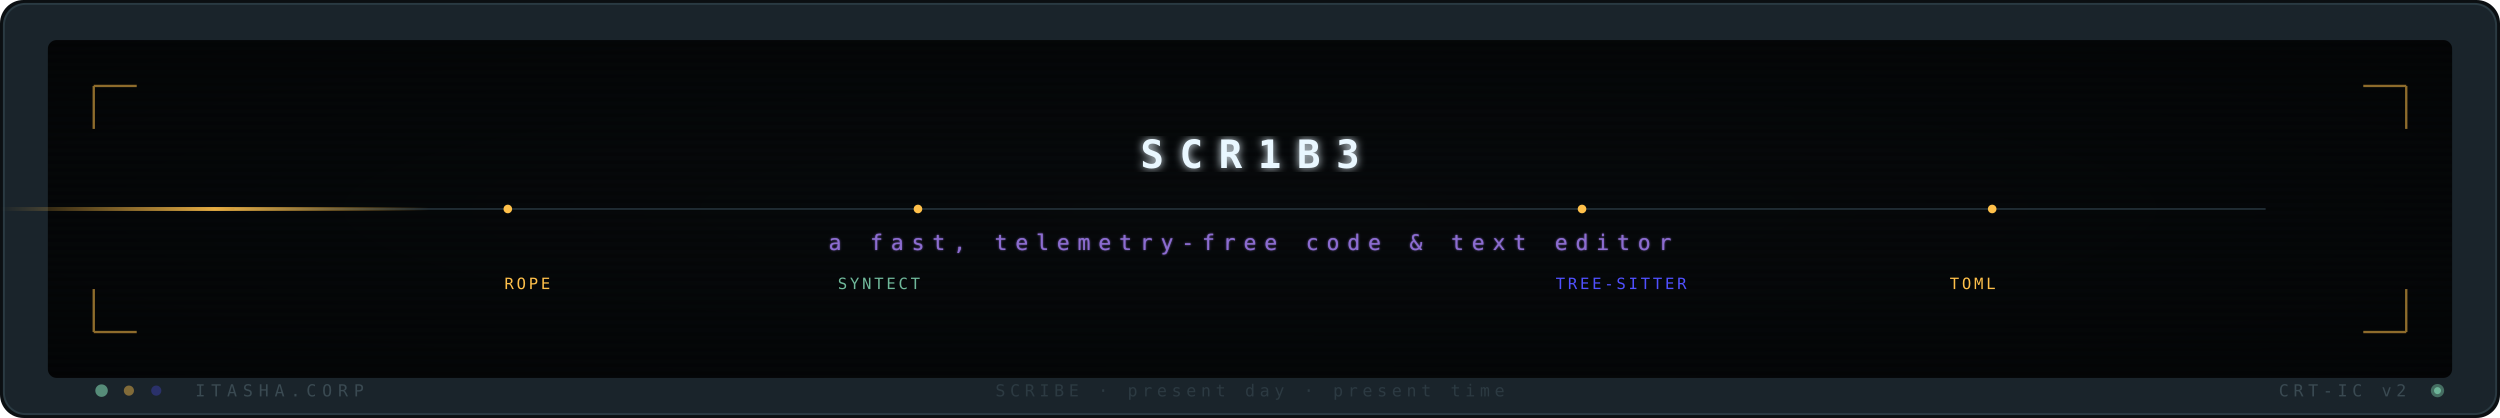
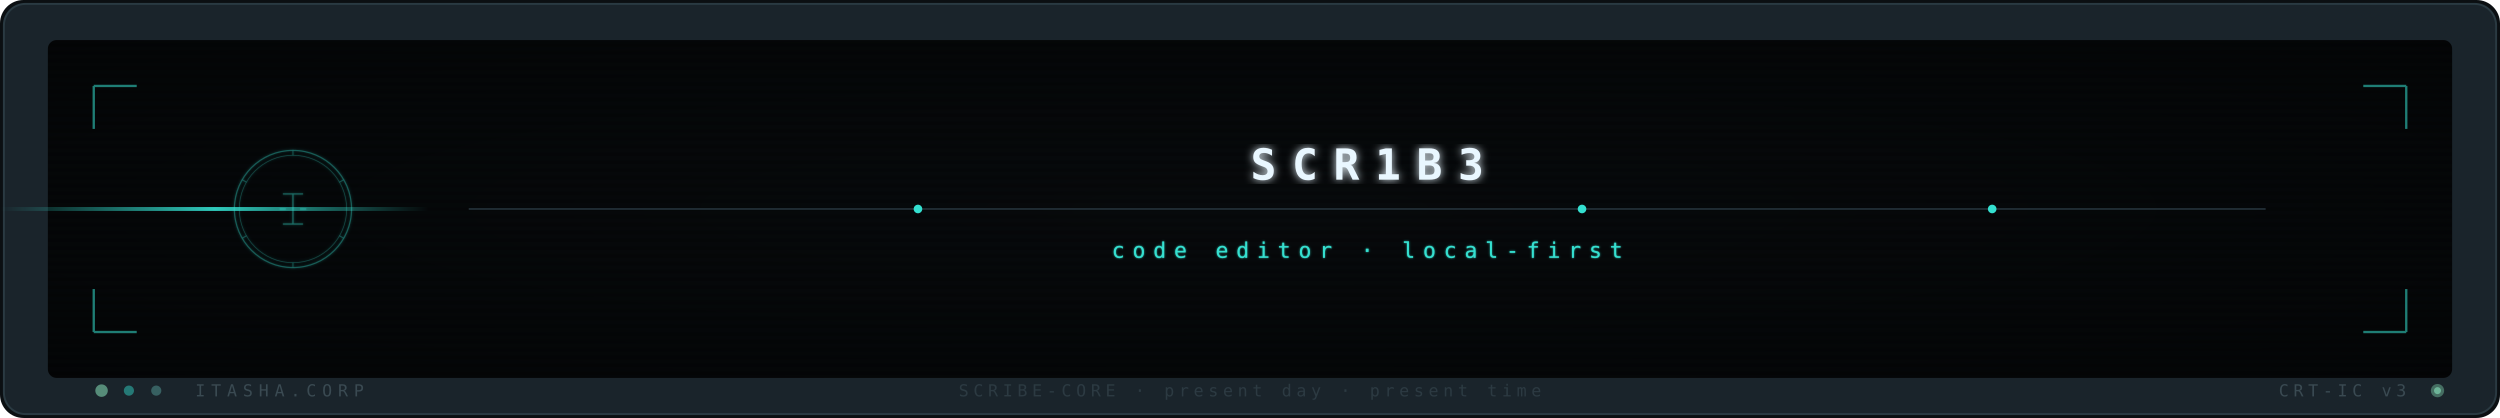
- <svg xmlns="http://www.w3.org/2000/svg" viewBox="0 0 1280 214" width="1280" height="214" role="img" aria-label="SCR1B3 — a fast, telemetry-free code and text editor">
+ <svg xmlns="http://www.w3.org/2000/svg" viewBox="0 0 1280 214" width="1280" height="214" role="img" aria-label="SCR1B3 footer — Itasha Corp">
  <defs>
    <pattern id="fscan" patternUnits="userSpaceOnUse" width="1280" height="4">
      <rect width="1280" height="2" fill="transparent" />
      <rect y="2" width="1280" height="2" fill="rgba(0,0,0,0.16)" />
    </pattern>
    <radialGradient id="fvig" cx="50%" cy="50%" r="75%">
      <stop offset="0%" stop-color="transparent" />
      <stop offset="100%" stop-color="rgba(0,0,0,0.5)" />
    </radialGradient>
    <linearGradient id="wire" x1="0" y1="0" x2="1" y2="0">
-       <stop offset="0%" stop-color="#FFC04A" stop-opacity="0" />
-       <stop offset="50%" stop-color="#FFC04A" stop-opacity="0.9" />
-       <stop offset="100%" stop-color="#FFC04A" stop-opacity="0" />
+       <stop offset="0%" stop-color="#34e0d0" stop-opacity="0" />
+       <stop offset="50%" stop-color="#34e0d0" stop-opacity="0.9" />
+       <stop offset="100%" stop-color="#34e0d0" stop-opacity="0" />
    </linearGradient>
    <filter id="fphos">
      <feGaussianBlur in="SourceGraphic" stdDeviation="0.7" result="b" />
      <feMerge>
        <feMergeNode in="b" />
        <feMergeNode in="SourceGraphic" />
      </feMerge>
    </filter>
    <filter id="fglow">
      <feGaussianBlur stdDeviation="2.2" result="b" />
      <feMerge>
        <feMergeNode in="b" />
        <feMergeNode in="SourceGraphic" />
      </feMerge>
    </filter>
+     <filter id="fsigilGlow" x="-60%" y="-60%" width="220%" height="220%">
+       <feGaussianBlur in="SourceGraphic" stdDeviation="0.8" result="b">
+         <animate attributeName="stdDeviation" values="0.5;1.6;0.5" dur="3.6s" repeatCount="indefinite" />
+       </feGaussianBlur>
+       <feMerge>
+         <feMergeNode in="b" />
+         <feMergeNode in="SourceGraphic" />
+       </feMerge>
+     </filter>
  </defs>
  <style>
-     text { font-family: 'SF Mono','Fira Code','Cascadia Code','JetBrains Mono',Consolas,monospace; }
+     text { font-family: 'JetBrains Mono','SF Mono','Fira Code','Cascadia Code',Consolas,monospace; }
    @keyframes fheart { 0%,100% { transform: scale(1); opacity: 0.55; } 15% { transform: scale(1.3); opacity: 0.95; } 30% { transform: scale(1); opacity: 0.55; } }
    @keyframes wireTravel { 0% { transform: translateX(-220px); } 100% { transform: translateX(1280px); } }
    @keyframes fflicker { 0%,96%,100% { opacity: 1; } 97% { opacity: 0.96; } 98% { opacity: 0.99; } }
    @keyframes nodeOn { 0%,100% { opacity: 0.3; } 50% { opacity: 0.9; } }
-     @keyframes fpulse { 0%,100% { opacity: 0.35; } 50% { opacity: 1; } }
    @media (prefers-reduced-motion: reduce) { * { animation: none !important; } }
  </style>
  <rect x="0" y="0" width="1280" height="214" rx="12" fill="#0b0f12" />
  <rect x="2" y="2" width="1276" height="210" rx="11" fill="#1a242b" stroke="#2a3a42" stroke-width="1" />
  <rect x="24" y="20" width="1232" height="174" rx="5" fill="#070a0c" />
  <rect x="24" y="20" width="1232" height="174" rx="5" fill="url(#fscan)" />
  <rect x="24" y="20" width="1232" height="174" rx="5" fill="url(#fvig)" />
  <rect x="24" y="20" width="1232" height="174" rx="5" fill="none" stroke="#1a242b" />
-   <g stroke="#FFC04A" stroke-width="1.2" fill="none" opacity="0.55">
+   <g stroke="#34e0d0" stroke-width="1.2" fill="none" opacity="0.55">
    <path d="M48 44 h22 M48 44 v22" />
    <path d="M1232 44 h-22 M1232 44 v22" />
    <path d="M48 170 h22 M48 170 v-22" />
    <path d="M1232 170 h-22 M1232 170 v-22" />
  </g>
+   <g transform="translate(150,107)" opacity="0.5" filter="url(#fsigilGlow)">
+     <g stroke="#34e0d0" fill="none">
+       <animateTransform attributeName="transform" type="rotate" from="0" to="360" dur="60s" repeatCount="indefinite" />
+       <circle r="30" stroke-width="0.6" opacity="0.7" />
+       <circle r="27.5" stroke-width="0.4" opacity="0.5" />
+       <g stroke-width="0.5" opacity="0.6">
+         <line x1="0" y1="-30" x2="0" y2="-27.5" />
+         <line x1="26" y1="-15" x2="23.8" y2="-13.7" />
+         <line x1="26" y1="15" x2="23.8" y2="13.7" />
+         <line x1="0" y1="30" x2="0" y2="27.5" />
+         <line x1="-26" y1="15" x2="-23.8" y2="13.7" />
+         <line x1="-26" y1="-15" x2="-23.8" y2="-13.7" />
+       </g>
+     </g>
+     <g stroke="#34e0d0" stroke-width="0.9" fill="none" stroke-linecap="round" transform="scale(0.55)">
+       <path d="M-9 -14 L9 -14 M-9 14 L9 14 M0 -14 L0 14 M-12 0 L-7 0 M7 0 L12 0" pathLength="200" stroke-dasharray="200" stroke-dashoffset="0">
+         <animate attributeName="stroke-dashoffset" from="200" to="0" dur="2.4s" fill="freeze" calcMode="spline" keySplines="0.6 0 0.2 1" />
+       </path>
+     </g>
+   </g>
  <g style="animation: fflicker 7s infinite;">
-     <line x1="120" y1="107" x2="1160" y2="107" stroke="#1f2b32" stroke-width="1" />
-     <g fill="#FFC04A">
-       <circle cx="260" cy="107" r="2.2" style="animation: nodeOn 3s ease-in-out 0s infinite;" />
+     <line x1="240" y1="107" x2="1160" y2="107" stroke="#1f2b32" stroke-width="1" />
+     <g fill="#34e0d0">
      <circle cx="470" cy="107" r="2.2" style="animation: nodeOn 3s ease-in-out 0.5s infinite;" />
      <circle cx="810" cy="107" r="2.2" style="animation: nodeOn 3s ease-in-out 1s infinite;" />
      <circle cx="1020" cy="107" r="2.2" style="animation: nodeOn 3s ease-in-out 1.5s infinite;" />
    </g>
    <g style="animation: wireTravel 5s linear infinite;">
      <rect x="0" y="106" width="220" height="2" fill="url(#wire)" />
    </g>
-     <g font-size="8" letter-spacing="1.4" text-anchor="middle">
-       <text x="270" y="148" fill="#FFC04A" style="animation: fpulse 2.8s ease-in-out 0s infinite;">ROPE</text>
-       <text x="450" y="148" fill="#6fb89a" style="animation: fpulse 2.8s ease-in-out 0.5s infinite;">SYNTECT</text>
-       <text x="830" y="148" fill="#5050ff" style="animation: fpulse 2.8s ease-in-out 1s infinite;">TREE-SITTER</text>
-       <text x="1010" y="148" fill="#FFC04A" style="animation: fpulse 2.8s ease-in-out 1.5s infinite;">TOML</text>
-     </g>
-     <text x="640" y="86" text-anchor="middle" font-size="20" font-weight="bold" letter-spacing="8" fill="#e9f7ff" filter="url(#fglow)">SCR1B3</text>
-     <text x="640" y="128" text-anchor="middle" font-size="11" letter-spacing="4" fill="#8c6cd0" filter="url(#fphos)">a fast, telemetry-free code &amp; text editor</text>
+     <text x="700" y="92" text-anchor="middle" font-size="22" font-weight="bold" letter-spacing="8" fill="#e9f7ff" filter="url(#fglow)">SCR1B3</text>
+     <text x="700" y="132" text-anchor="middle" font-size="11" letter-spacing="4" fill="#34e0d0" filter="url(#fphos)">code editor · local-first</text>
  </g>
  <g>
    <circle cx="52" cy="200" r="3.2" fill="#6fb89a" opacity="0.7" style="animation: fheart 2.4s ease-in-out infinite; transform-origin: 52px 200px;" />
-     <circle cx="66" cy="200" r="2.6" fill="#FFC04A" opacity="0.45" />
-     <circle cx="80" cy="200" r="2.6" fill="#5050ff" opacity="0.3" />
+     <circle cx="66" cy="200" r="2.6" fill="#34e0d0" opacity="0.45" />
+     <circle cx="80" cy="200" r="2.6" fill="#7ceee2" opacity="0.3" />
    <text x="100" y="200" font-size="8.5" fill="#3a4a52" letter-spacing="3" dominant-baseline="central">ITASHA.CORP</text>
-     <text x="640" y="200" text-anchor="middle" font-size="8.5" fill="#2c3a42" letter-spacing="2.4" dominant-baseline="central">SCRIBE · present day · present time</text>
-     <text x="1232" y="200" font-size="8.5" fill="#3a4a52" letter-spacing="2.4" dominant-baseline="central" text-anchor="end">CRT-IC v2</text>
+     <text x="640" y="200" text-anchor="middle" font-size="8.5" fill="#2c3a42" letter-spacing="2.4" dominant-baseline="central">SCRIBE-CORE · present day · present time</text>
+     <text x="1232" y="200" font-size="8.5" fill="#3a4a52" letter-spacing="2.4" dominant-baseline="central" text-anchor="end">CRT-IC v3</text>
    <circle cx="1248" cy="200" r="3.4" fill="#6fb89a" opacity="0.5" />
    <circle cx="1248" cy="200" r="1.8" fill="#6fb89a" opacity="0.95" style="animation: fheart 2.4s ease-in-out infinite; transform-origin: 1248px 200px;" />
  </g>
</svg>
